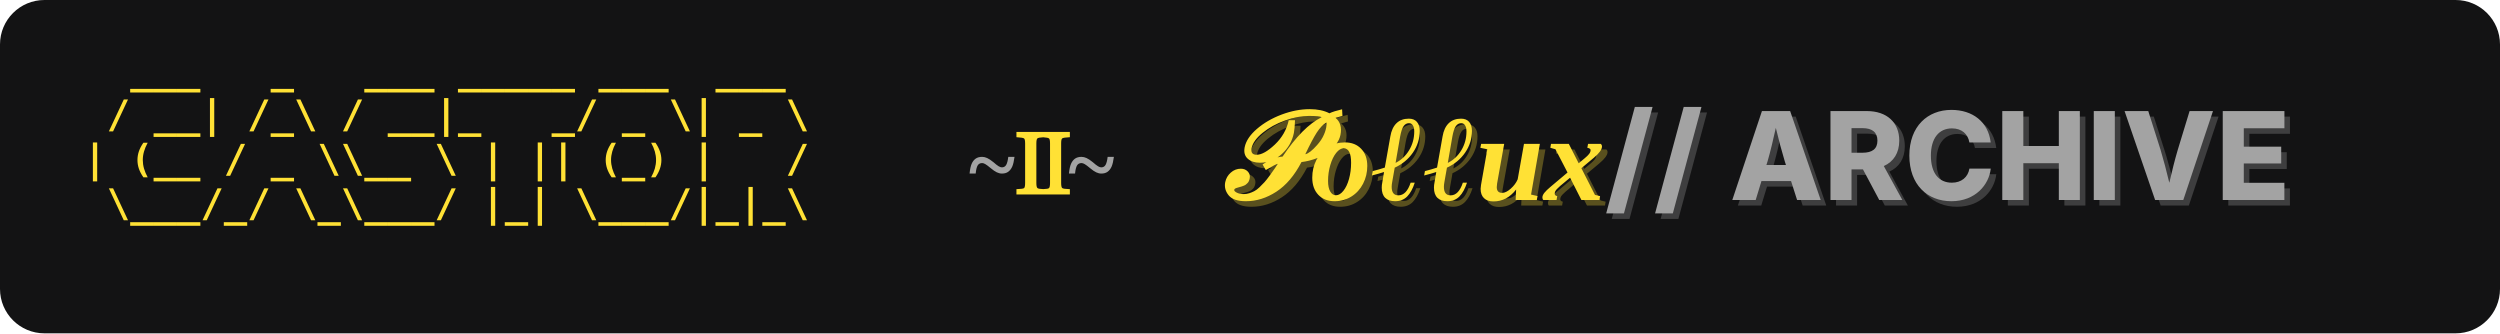
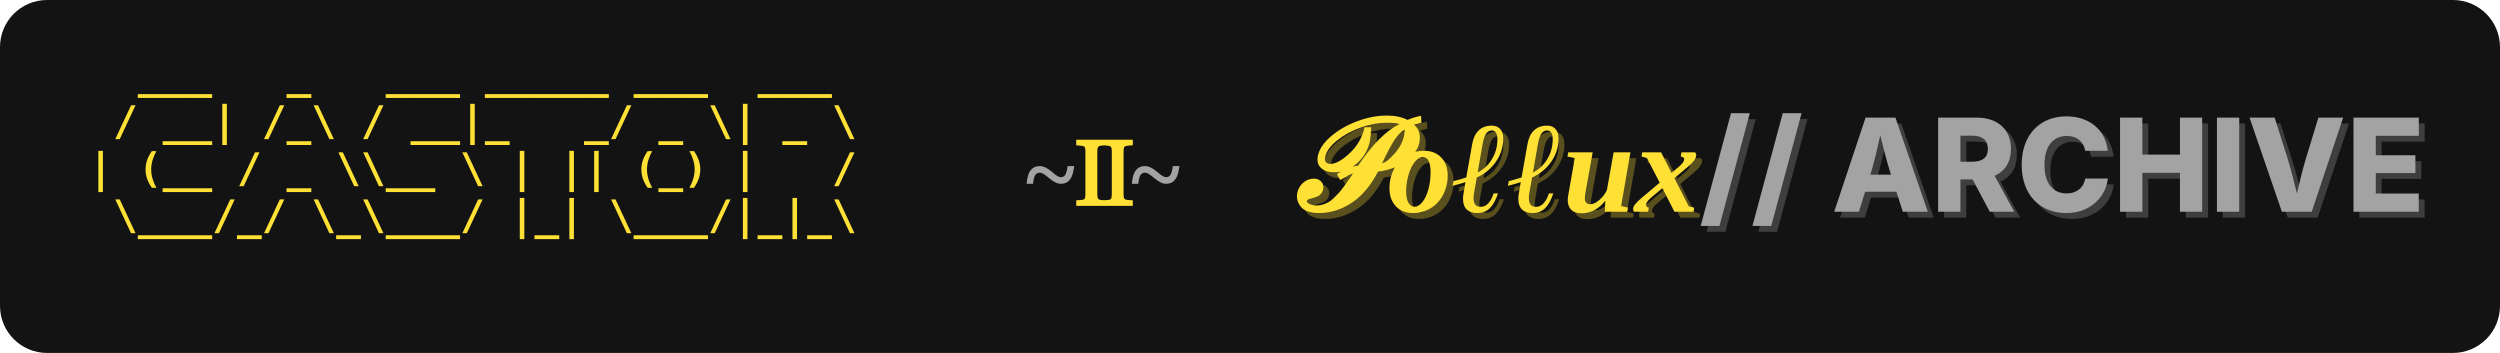
- <svg xmlns="http://www.w3.org/2000/svg" viewBox="0 0 900 120" width="100%" height="100%">
-   <rect x="0" y="0" width="900" height="120" rx="16" ry="16" fill="#131314" />
+ <svg xmlns="http://www.w3.org/2000/svg" viewBox="0 0 850 120" width="100%" height="100%">
+   <rect x="0" y="0" width="850" height="120" rx="16" ry="16" fill="#131314" />
  <text x="30" y="30" font-family="monospace" font-size="14" font-weight="bold" fill="#FFE135" xml:space="preserve">
    <tspan x="30" dy="0">  ___   _   ___ _____ ___  ___ </tspan>
    <tspan x="30" dy="16"> / __| /_\ / __|_   _/ _ \| _ \</tspan>
    <tspan x="30" dy="16">| (__ / _ \\__ \ | || (_) |   /</tspan>
    <tspan x="30" dy="16"> \___/_/ \_\___/ |_| \___/|_|_\</tspan>
  </text>
  <text x="375" y="70" font-family="'Cambria Math', 'Times New Roman', serif" font-size="32" text-anchor="middle" font-weight="bold" fill="#A3A3A3">
    ~<tspan fill="#FFE135">♊︎</tspan>~
  </text>
  <text x="442" y="74" font-family="'Cambria Math', 'Times New Roman', serif" font-size="44" font-style="italic" font-weight="bold" fill="#FFE135" opacity="0.3">
    𝒫oℓℓux<tspan font-family="system-ui, -apple-system, sans-serif" font-style="normal" font-weight="800" fill="#A3A3A3"> // ARCHIVE</tspan>
  </text>
  <text x="440" y="72" font-family="'Cambria Math', 'Times New Roman', serif" font-size="44" font-style="italic" font-weight="bold" fill="#FFE135">
    𝒫oℓℓux<tspan font-family="system-ui, -apple-system, sans-serif" font-style="normal" font-weight="800" fill="#A3A3A3"> // ARCHIVE</tspan>
  </text>
</svg>
